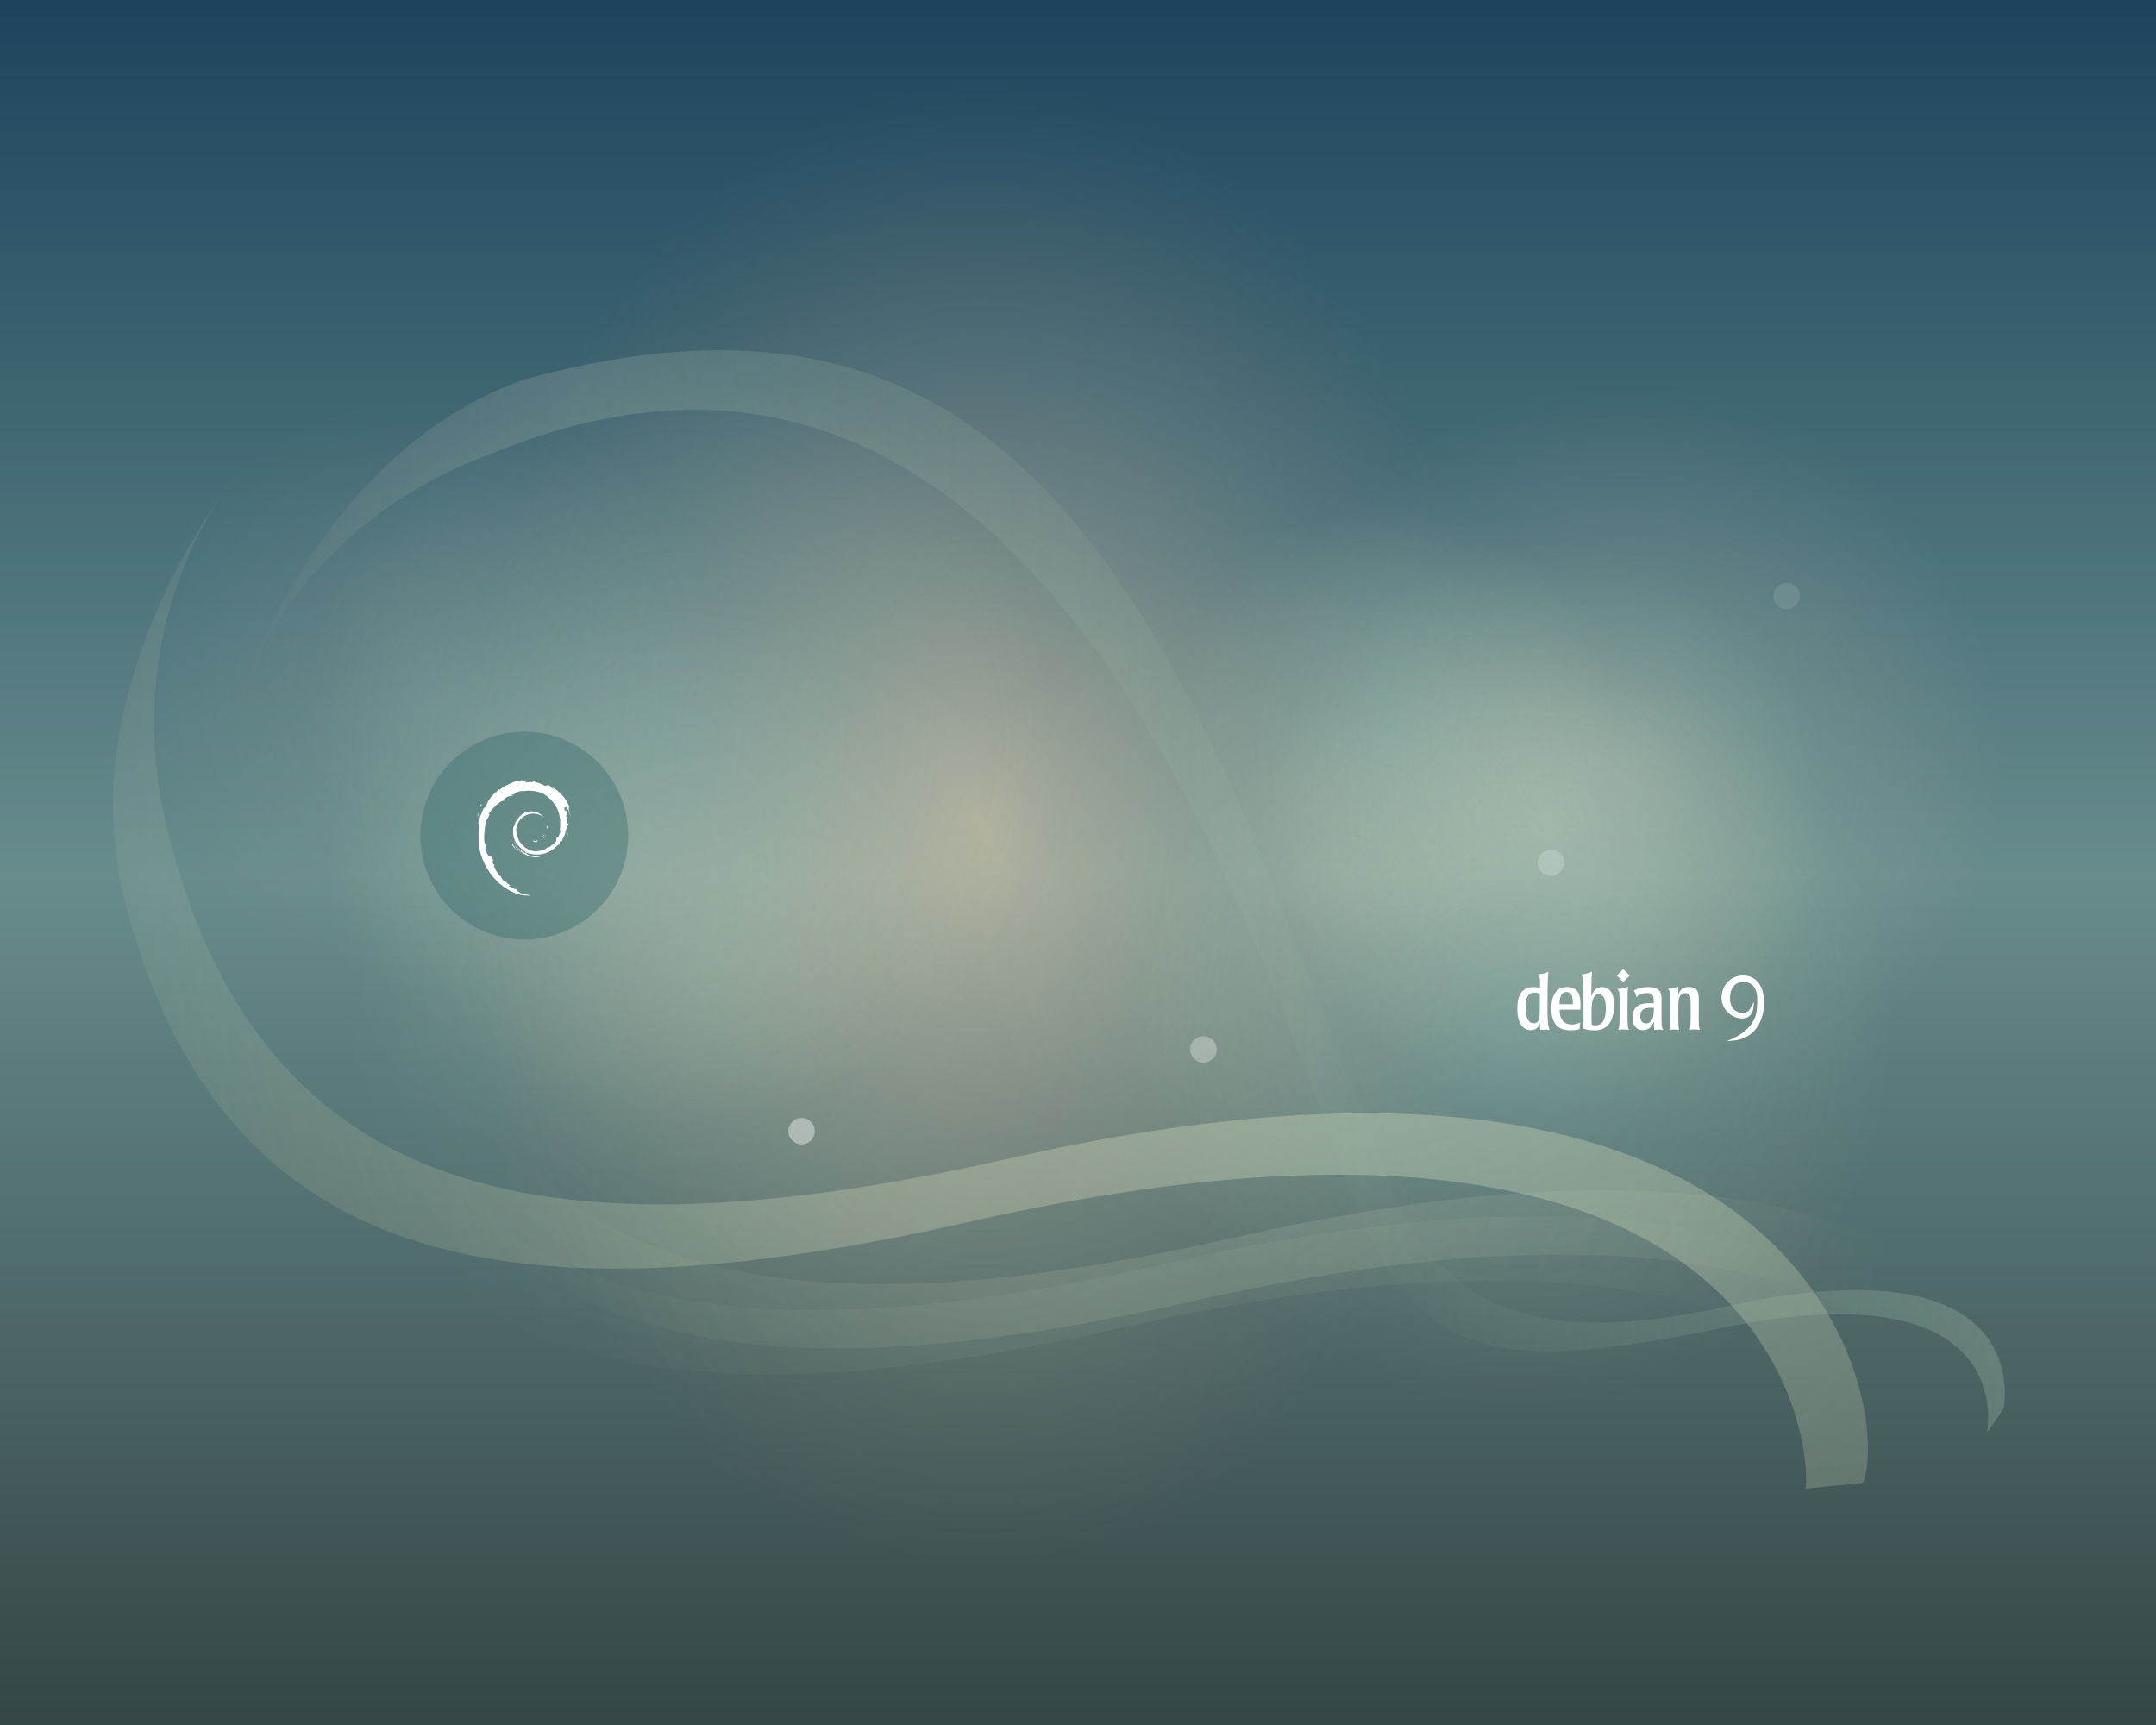
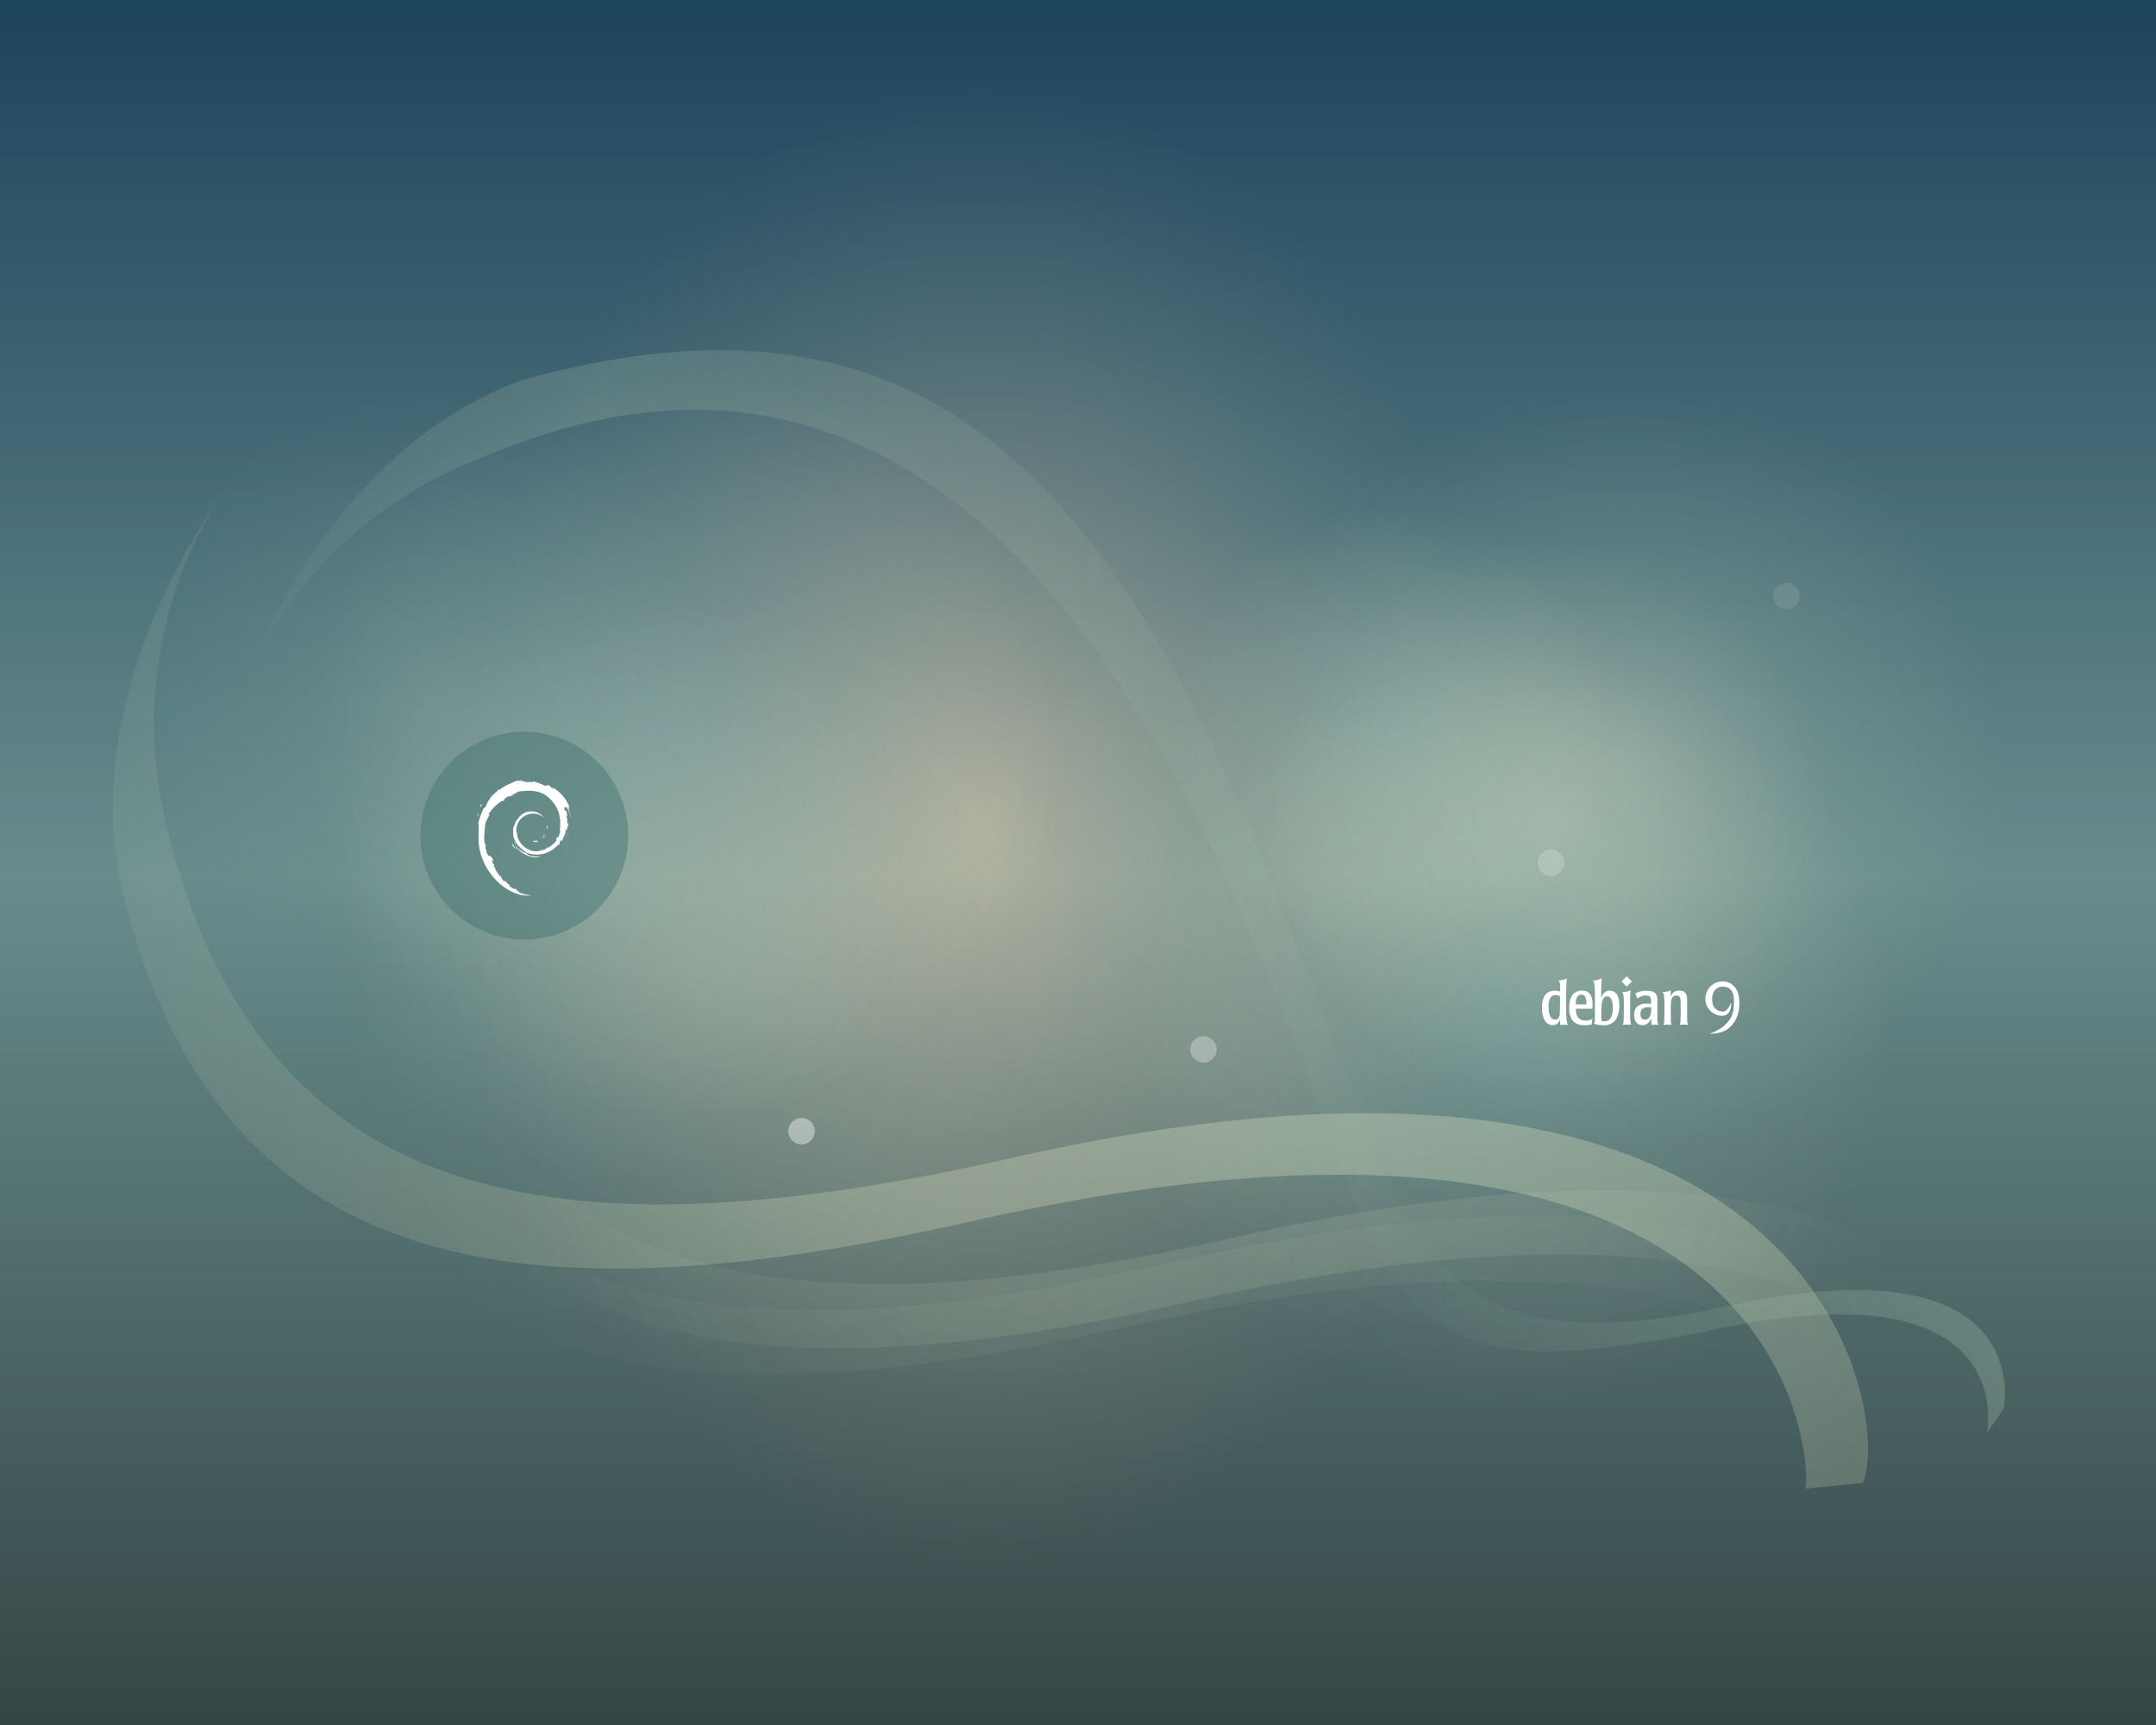
<svg xmlns="http://www.w3.org/2000/svg" version="1.1" id="root" x="0px" y="0px" width="1280px" height="1024px" viewBox="0 0 1280 1024" enable-background="new 0 0 1280 1024" xml:space="preserve">
  <defs id="defs188" />
  <g id="background">
    <g id="background_1_">
      <linearGradient id="SVGID_1_" gradientUnits="userSpaceOnUse" x1="-1092.074" y1="-4116.102" x2="-1092.074" y2="-3077.232" gradientTransform="matrix(1 0 0 1 1735.078 4114.278)">
        <stop offset="0" style="stop-color:#133356" id="stop6" />
        <stop offset="0.502" style="stop-color:#7C9999" id="stop8" />
        <stop offset="1" style="stop-color:#333333" id="stop10" />
      </linearGradient>
      <rect x="-2.713" y="-4.328" fill="url(#SVGID_1_)" width="1291.435" height="1040.815" id="rect12" />
    </g>
    <g id="Layer_4">
      <radialGradient id="SVGID_2_" cx="-822.219" cy="-3050.502" r="580.923" gradientTransform="matrix(1.0845 0 0 1.5614 1474.369 5251.749)" gradientUnits="userSpaceOnUse">
        <stop offset="0" style="stop-color:#E4C8A5;stop-opacity:0.5" id="stop16" />
        <stop offset="0.143" style="stop-color:#AEAB93;stop-opacity:0.437" id="stop18" />
        <stop offset="0.38" style="stop-color:#587E77;stop-opacity:0.333" id="stop20" />
        <stop offset="0.488" style="stop-color:#366C6C;stop-opacity:0.286" id="stop22" />
      </radialGradient>
      <rect x="-2.713" y="-3.678" fill="url(#SVGID_2_)" width="1291.435" height="1039.841" id="rect24" />
    </g>
  </g>
  <g id="glows">
    <radialGradient id="SVGID_3_" cx="-814.894" cy="-3624.531" r="167.324" gradientTransform="matrix(1 0 0 1 1735.078 4114.278)" gradientUnits="userSpaceOnUse">
      <stop offset="0" style="stop-color:#FFFCDD" id="stop28" />
      <stop offset="1" style="stop-color:#FEF9C8;stop-opacity:0" id="stop30" />
    </radialGradient>
    <path opacity="0.2" fill="url(#SVGID_3_)" enable-background="new    " d="M920.181,322.426c92.412,0,167.33,74.917,167.33,167.329   c0,92.405-74.918,167.315-167.33,167.315c-92.405,0-167.322-74.911-167.322-167.312   C752.854,397.342,827.771,322.426,920.181,322.426z" id="path32" />
    <radialGradient id="SVGID_4_" cx="-907.822" cy="-3682.109" r="132.441" gradientTransform="matrix(1 0 0 1 1735.078 4114.278)" gradientUnits="userSpaceOnUse">
      <stop offset="0" style="stop-color:#99CCCC" id="stop35" />
      <stop offset="1" style="stop-color:#FEF9C8;stop-opacity:0" id="stop37" />
    </radialGradient>
    <path opacity="0.2" fill="url(#SVGID_4_)" enable-background="new    " d="M827.255,299.728   c73.143,0,132.441,59.296,132.441,132.445c0,73.147-59.3,132.437-132.441,132.437c-73.143,0-132.438-59.29-132.438-132.437   C694.815,359.023,754.112,299.728,827.255,299.728z" id="path39" />
    <radialGradient id="SVGID_5_" cx="-1479.487" cy="-3704.885" r="175.592" gradientTransform="matrix(1 0 0 1 1735.078 4114.278)" gradientUnits="userSpaceOnUse">
      <stop offset="0" style="stop-color:#FFFCDD" id="stop42" />
      <stop offset="1" style="stop-color:#FEF9C8;stop-opacity:0" id="stop44" />
    </radialGradient>
    <circle opacity="0.1" fill="url(#SVGID_5_)" enable-background="new    " cx="255.59" cy="409.394" r="175.592" id="circle46" />
    <radialGradient id="SVGID_6_" cx="-1366.821" cy="-3591.592" r="175.59" gradientTransform="matrix(1 0 0 1 1735.078 4114.278)" gradientUnits="userSpaceOnUse">
      <stop offset="0" style="stop-color:#FFFCDD" id="stop49" />
      <stop offset="1" style="stop-color:#FEF9C8;stop-opacity:0" id="stop51" />
    </radialGradient>
    <path opacity="0.1" fill="url(#SVGID_6_)" enable-background="new    " d="M368.257,347.098   c96.978,0,175.592,78.615,175.592,175.592c0,96.972-78.614,175.586-175.592,175.586c-96.977,0-175.592-78.614-175.592-175.586   C192.665,425.712,271.281,347.098,368.257,347.098z" id="path53" />
    <radialGradient id="SVGID_7_" cx="-1309.093" cy="-3535.96" r="224.629" gradientTransform="matrix(1 0 0 1 1735.078 4114.278)" gradientUnits="userSpaceOnUse">
      <stop offset="0" style="stop-color:#FFFCDD" id="stop56" />
      <stop offset="1" style="stop-color:#FEF9C8;stop-opacity:0" id="stop58" />
    </radialGradient>
    <path opacity="0.1" fill="url(#SVGID_7_)" enable-background="new    " d="M425.991,353.691   c124.057,0,224.625,100.573,224.625,224.627c0,124.055-100.569,224.628-224.625,224.628   c-124.063,0-224.636-100.572-224.636-224.628C201.355,454.263,301.927,353.691,425.991,353.691z" id="path60" />
    <radialGradient id="SVGID_8_" cx="-942.637" cy="-3582.568" r="224.627" gradientTransform="matrix(1 0 0 1 1735.078 4114.278)" gradientUnits="userSpaceOnUse">
      <stop offset="0" style="stop-color:#FFFCDD" id="stop63" />
      <stop offset="1" style="stop-color:#FEF9C8;stop-opacity:0" id="stop65" />
    </radialGradient>
    <path opacity="0.1" fill="url(#SVGID_8_)" enable-background="new    " d="M792.439,307.086   c124.059,0,224.631,100.57,224.631,224.633c0,124.054-100.572,224.616-224.631,224.616c-124.056,0-224.626-100.565-224.626-224.615   C567.812,407.658,668.384,307.086,792.439,307.086z" id="path67" />
    <radialGradient id="SVGID_9_" cx="-1330.159" cy="-3672.457" r="224.629" gradientTransform="matrix(1 0 0 1 1735.078 4114.278)" gradientUnits="userSpaceOnUse">
      <stop offset="0" style="stop-color:#99CCCC" id="stop70" />
      <stop offset="1" style="stop-color:#FEF9C8;stop-opacity:0" id="stop72" />
    </radialGradient>
    <path opacity="0.2" fill="url(#SVGID_9_)" enable-background="new    " d="M404.927,217.193   c124.063,0,224.621,100.573,224.621,224.636c0,124.057-100.559,224.622-224.622,224.622   c-124.063,0-224.636-100.564-224.636-224.623C180.292,317.765,280.865,217.193,404.927,217.193z" id="path74" />
    <radialGradient id="SVGID_10_" cx="-770.249" cy="-3661.672" r="224.628" gradientTransform="matrix(1 0 0 1 1735.078 4114.278)" gradientUnits="userSpaceOnUse">
      <stop offset="0" style="stop-color:#FFFCDD" id="stop77" />
      <stop offset="1" style="stop-color:#FEF9C8;stop-opacity:0" id="stop79" />
    </radialGradient>
    <path opacity="0.2" fill="url(#SVGID_10_)" enable-background="new    " d="M964.827,227.978   c124.063,0,224.63,100.572,224.63,224.634c0,124.06-100.567,224.624-224.63,224.624c-124.061,0-224.626-100.563-224.626-224.624   C740.201,328.55,840.767,227.978,964.827,227.978z" id="path81" />
    <radialGradient id="SVGID_11_" cx="-836.065" cy="-3503.459" r="224.629" gradientTransform="matrix(1 0 0 1 1735.078 4114.278)" gradientUnits="userSpaceOnUse">
      <stop offset="0" style="stop-color:#99CCCC" id="stop84" />
      <stop offset="1" style="stop-color:#FEF9C8;stop-opacity:0" id="stop86" />
    </radialGradient>
    <path opacity="0.2" fill="url(#SVGID_11_)" enable-background="new    " d="M899.004,386.193   c124.068,0,224.641,100.572,224.641,224.623c0,124.056-100.571,224.631-224.641,224.631   c-124.053,0-224.622-100.575-224.622-224.631C674.38,486.764,774.95,386.193,899.004,386.193z" id="path88" />
  </g>
  <g id="octopus_1_">
    <radialGradient id="SVGID_12_" cx="20180.352" cy="4543.943" r="422.207" gradientTransform="matrix(-1 0 0 -1 20854.363 5189.617)" gradientUnits="userSpaceOnUse">
      <stop offset="0" style="stop-color:#BCCCB3" id="stop92" />
      <stop offset="1" style="stop-color:#FEF9C8;stop-opacity:0" id="stop94" />
    </radialGradient>
    <path opacity="0.1" fill="url(#SVGID_12_)" enable-background="new    " d="M231.471,344.839c0,0-99.625,122.098-66.468,251.693   c56.049,219.073,225.749,254.094,500.625,191.769c484.379-109.83,501.117,135.435,497.523,158.207l26.296-38.127   c3.596-22.77-13.146-268.028-497.524-158.207c-274.876,62.327-444.578,27.309-500.624-191.761   C158.144,428.814,231.471,344.839,231.471,344.839" id="path96" />
    <radialGradient id="SVGID_13_" cx="20054.771" cy="4704.263" r="846.149" gradientTransform="matrix(-1 0 0 -1 20854.363 5189.617)" gradientUnits="userSpaceOnUse">
      <stop offset="0" style="stop-color:#BCCCB3" id="stop99" />
      <stop offset="1" style="stop-color:#FEF9C8;stop-opacity:0" id="stop101" />
    </radialGradient>
    <path opacity="0.5" fill="url(#SVGID_13_)" enable-background="new    " d="M140.251,282.044c0,0-99.624,122.103-66.469,251.703   c56.046,219.064,225.748,254.086,500.626,191.759c484.375-109.824,501.12,135.441,497.522,158.213l34.013-3.437   c16.877-38.521-20.864-302.723-505.244-192.898c-274.877,62.323-444.576,27.307-500.623-191.758   C66.924,366.02,140.251,282.044,140.251,282.044" id="path103" />
    <radialGradient id="SVGID_14_" cx="20139.898" cy="4559.405" r="422.208" gradientTransform="matrix(-1 0 0 -1 20854.363 5189.617)" gradientUnits="userSpaceOnUse">
      <stop offset="0" style="stop-color:#BCCCB3" id="stop106" />
      <stop offset="1" style="stop-color:#FEF9C8;stop-opacity:0" id="stop108" />
    </radialGradient>
    <path opacity="0.2" fill="url(#SVGID_14_)" enable-background="new    " d="M271.922,329.377c0,0-99.628,122.103-66.47,251.696   C261.5,800.146,431.2,835.164,706.075,772.84c484.379-109.829,501.12,135.432,497.527,158.207l26.296-38.114   c3.597-22.772-13.147-268.041-497.525-158.215c-274.875,62.329-444.577,27.305-500.624-191.76   C198.594,413.353,271.922,329.377,271.922,329.377" id="path110" />
    <linearGradient id="SVGID_15_" gradientUnits="userSpaceOnUse" x1="19664.062" y1="4660.435" x2="20714.949" y2="4660.435" gradientTransform="matrix(-1 0 0 -1 20854.363 5189.617)">
      <stop offset="0" style="stop-color:#ABCCB3;stop-opacity:0.7" id="stop113" />
      <stop offset="0.33" style="stop-color:#B4CFB5;stop-opacity:0.05" id="stop115" />
      <stop offset="0.803" style="stop-color:#C1D4B7;stop-opacity:0.5" id="stop117" />
      <stop offset="1" style="stop-color:#FEF9C8;stop-opacity:0" id="stop119" />
    </linearGradient>
    <path opacity="0.4" fill="url(#SVGID_15_)" enable-background="new    " d="M139.415,421.625c0,0,28.399-107.808,154.297-153.041   c234.333-95.87,369.836,97.773,451.196,291.011c7.188,17.076,25.169,60.222,54.828,142.913   c39.18,109.229,92.584,110.558,210.988,88.28c182.646-41.413,170.373,51.073,169.007,59.66l9.915-14.372   c1.364-8.586,13.632-101.073-169.01-59.662c-112.972,24.163-167.926-0.733-199.611-83.799   c-31.691-83.058-33.646-86.171-63.535-162.685c-102.563-262.546-220.215-366.75-446.965-304.504   C184.629,270.666,139.415,421.625,139.415,421.625" id="path121" />
  </g>
  <g id="rounds">
    <path fill="none" stroke="#FFFFFF" stroke-width="2" stroke-miterlimit="10" d="M756.161,599.892" id="path124" />
    <circle opacity="0.3" fill="#FFFFFF" enable-background="new    " cx="714.464" cy="622.979" r="7.854" id="circle126" />
    <path opacity="0.2" fill="#FFFFFF" enable-background="new    " d="M920.794,504.259c4.344,0,7.856,3.518,7.856,7.854   c0,4.34-3.519,7.855-7.856,7.855c-4.335,0-7.853-3.518-7.853-7.855C912.942,507.778,916.459,504.259,920.794,504.259z" id="path128" />
    <circle opacity="0.1" fill="#FFFFFF" enable-background="new    " cx="1060.651" cy="353.81" r="7.855" id="circle130" />
    <circle opacity="0.4" fill="#FFFFFF" enable-background="new    " cx="475.876" cy="671.481" r="7.856" id="circle132" />
  </g>
  <g id="logoGroup_1_" transform="matrix(0.7,0,0,0.7,93.3873,148.8132)">
    <path enable-background="new    " d="m 311.289,407.915 c 48.675,0 88.133,39.458 88.133,88.133 0,48.669 -39.458,88.125 -88.133,88.125 -48.672,0 -88.129,-39.455 -88.129,-88.125 0.002,-48.675 39.458,-88.133 88.129,-88.133 z" id="path135" style="opacity:0.4;fill:#366c6c" />
    <g id="logo_1_" enable-background="new    ">
      <path d="m 319.037,500.404 c -1.635,0.021 0.31,0.837 2.444,1.17 0.592,-0.462 1.125,-0.929 1.6,-1.38 -1.329,0.326 -2.681,0.334 -4.044,0.21" id="path138" style="fill:#ffffff" />
      <path d="m 327.815,498.216 c 0.98,-1.348 1.686,-2.816 1.936,-4.341 -0.22,1.086 -0.806,2.02 -1.36,3.01 -3.059,1.93 -0.287,-1.141 -0.007,-2.313 -3.283,4.144 -0.453,2.487 -0.569,3.644" id="path140" style="fill:#ffffff" />
      <path d="m 331.058,489.779 c 0.199,-2.944 -0.579,-2.011 -0.839,-0.89 0.303,0.162 0.544,2.078 0.839,0.89" id="path142" style="fill:#ffffff" />
      <path d="m 312.829,449.511 c 0.876,0.159 1.888,0.274 1.744,0.484 0.956,-0.212 1.173,-0.399 -1.744,-0.484" id="path144" style="fill:#ffffff" />
      <path d="m 314.574,449.996 -0.612,0.132 0.573,-0.058 0.039,-0.074" id="path146" style="fill:#ffffff" />
      <path d="m 341.801,490.898 c 0.093,2.643 -0.773,3.931 -1.561,6.205 l -1.412,0.707 c -1.161,2.25 0.112,1.432 -0.712,3.213 -1.813,1.608 -5.481,5.028 -6.654,5.336 -0.862,-0.021 0.583,-1.014 0.77,-1.403 -2.418,1.661 -1.938,2.488 -5.641,3.506 l -0.11,-0.241 c -9.12,4.292 -21.786,-4.208 -21.624,-15.813 -0.096,0.736 -0.276,0.55 -0.479,0.846 -0.469,-5.969 2.76,-11.963 8.203,-14.416 5.33,-2.633 11.572,-1.559 15.375,2.006 -2.091,-2.746 -6.264,-5.658 -11.199,-5.386 -4.836,0.085 -9.375,3.159 -10.877,6.499 -2.484,1.559 -2.768,6.019 -3.849,6.833 -1.461,10.686 2.735,15.298 9.821,20.732 1.111,0.757 0.312,0.866 0.462,1.437 -2.361,-1.101 -4.508,-2.766 -6.279,-4.804 0.938,1.375 1.961,2.711 3.267,3.76 -2.221,-0.748 -5.186,-5.381 -6.053,-5.566 3.827,6.855 15.521,12.022 21.652,9.452 -2.836,0.109 -6.438,0.062 -9.625,-1.118 -1.335,-0.688 -3.158,-2.111 -2.833,-2.377 8.358,3.123 16.991,2.36 24.228,-3.436 1.844,-1.432 3.854,-3.871 4.436,-3.906 -0.874,1.314 0.15,0.635 -0.521,1.793 1.833,-2.959 -0.797,-1.204 1.892,-5.107 l 0.991,1.369 c -0.374,-2.459 3.053,-5.436 2.704,-9.32 0.788,-1.187 0.876,1.279 0.037,4.007 1.157,-3.028 0.313,-3.508 0.604,-6.017 0.313,0.839 0.739,1.732 0.96,2.622 -0.753,-2.933 0.768,-4.932 1.147,-6.63 -0.374,-0.167 -1.161,1.291 -1.341,-2.163 0.024,-1.502 0.418,-0.786 0.569,-1.158 -0.294,-0.168 -1.067,-1.321 -1.537,-3.532 0.34,-0.516 0.913,1.344 1.372,1.419 -0.295,-1.754 -0.811,-3.094 -0.834,-4.44 -1.36,-2.834 -0.482,0.382 -1.582,-1.213 -1.446,-4.508 1.196,-1.043 1.38,-3.09 2.183,3.171 3.432,8.082 4.005,10.122 -0.436,-2.481 -1.136,-4.881 -2.007,-7.213 0.662,0.286 -1.076,-5.109 0.859,-1.537 -2.06,-7.605 -8.846,-14.713 -15.079,-18.043 0.763,0.695 1.728,1.571 1.387,1.71 -3.108,-1.843 -2.562,-1.991 -3.005,-2.77 -2.529,-1.033 -2.691,0.084 -4.36,0.004 -4.761,-2.529 -5.681,-2.26 -10.059,-3.841 l 0.195,0.938 c -3.154,-1.055 -3.675,0.393 -7.083,10e-4 -0.208,-0.161 1.096,-0.587 2.162,-0.741 -3.05,0.403 -2.908,-0.602 -5.891,0.112 0.736,-0.512 1.511,-0.86 2.298,-1.295 -2.486,0.155 -5.938,1.445 -4.873,0.263 -4.059,1.812 -11.261,4.357 -15.306,8.146 l -0.126,-0.847 c -1.857,2.225 -8.078,6.64 -8.577,9.526 l -0.493,0.11 c -0.962,1.635 -1.585,3.483 -2.354,5.158 -1.264,2.148 -1.848,0.826 -1.667,1.16 -2.481,5.032 -3.714,9.253 -4.777,12.723 0.761,1.134 0.017,6.822 0.303,11.375 -1.242,22.487 15.786,44.331 34.401,49.367 2.728,0.98 6.781,0.938 10.237,1.033 -4.074,-1.161 -4.601,-0.609 -8.567,-2 -2.86,-1.347 -3.486,-2.882 -5.515,-4.644 l 0.801,1.413 c -3.972,-1.408 -2.309,-1.742 -5.545,-2.76 l 0.861,-1.112 c -1.285,-0.099 -3.408,-2.171 -3.99,-3.323 l -1.412,0.062 c -1.691,-2.087 -2.598,-3.595 -2.527,-4.758 l -0.462,0.809 c -0.51,-0.889 -6.229,-7.832 -3.261,-6.217 -0.553,-0.504 -1.287,-0.814 -2.084,-2.26 l 0.61,-0.684 c -1.432,-1.839 -2.635,-4.19 -2.534,-4.98 0.762,1.031 1.288,1.219 1.813,1.396 -3.614,-8.937 -3.813,-0.488 -6.534,-9.096 l 0.577,-0.046 c -0.437,-0.669 -0.709,-1.39 -1.063,-2.104 l 0.254,-2.504 c -2.592,-2.998 -0.728,-12.747 -0.354,-18.094 0.264,-2.178 2.16,-4.489 3.61,-8.127 l -0.884,-0.153 c 1.685,-2.941 9.637,-11.824 13.319,-11.372 1.786,-2.236 -0.355,-0.013 -0.706,-0.572 3.919,-4.056 5.153,-2.855 7.796,-3.594 2.854,-1.685 -2.445,0.663 -1.092,-0.639 4.931,-1.261 3.49,-2.86 9.925,-3.504 0.681,0.386 -1.572,0.59 -2.134,1.09 4.107,-2.009 12.997,-1.556 18.77,1.112 6.7,3.135 14.224,12.388 14.523,21.097 l 0.334,0.087 c -0.168,3.459 0.536,7.466 -0.687,11.146 l 0.821,-1.736" id="path148" style="fill:#ffffff" />
      <path d="m 301.178,502.649 -0.229,1.145 c 1.074,1.463 1.927,3.045 3.299,4.184 -0.989,-1.926 -1.718,-2.721 -3.07,-5.329" id="path150" style="fill:#ffffff" />
      <path d="m 303.716,502.551 c -0.564,-0.633 -0.908,-1.385 -1.285,-2.138 0.362,1.33 1.102,2.464 1.787,3.631 l -0.502,-1.493" id="path152" style="fill:#ffffff" />
      <path d="m 348.703,492.773 -0.24,0.604 c -0.434,3.131 -1.392,6.229 -2.854,9.097 1.611,-3.029 2.649,-6.34 3.094,-9.701" id="path154" style="fill:#ffffff" />
      <path d="m 313.154,448.723 c 1.109,-0.407 2.718,-0.221 3.894,-0.488 -1.532,0.132 -3.053,0.209 -4.556,0.394 l 0.662,0.094" id="path156" style="fill:#ffffff" />
      <path d="m 274.319,469.377 c 0.255,2.359 -1.776,3.274 0.448,1.715 1.192,-2.684 -0.463,-0.738 -0.448,-1.715" id="path158" style="fill:#ffffff" />
      <path d="m 271.705,480.298 c 0.511,-1.573 0.61,-2.516 0.804,-3.429 -1.42,1.813 -0.655,2.198 -0.804,3.429" id="path160" style="fill:#ffffff" />
    </g>
  </g>
-   <g id="debian_1_" transform="matrix(0.7,0,0,0.7,292.2192,178.9811)">
+   <g id="debian_1_" transform="matrix(0.56,0,0,0.56,428.5882,262.5056)">
    <g id="g163">
      <path d="m 888.549,591.532 c -0.061,0.067 -0.061,10.688 -0.196,13.461 -0.128,2.242 -0.329,7.058 -5.082,7.058 -4.881,0 -6.069,-5.609 -6.466,-8.049 -0.457,-2.703 -0.457,-4.95 -0.457,-5.935 0,-3.168 0.196,-12.011 7.652,-12.011 2.248,0 3.501,0.662 4.487,1.187 l 0.062,4.289 z m -19.131,7.786 c 0,18.608 9.898,18.608 11.349,18.608 4.094,0 6.734,-2.246 7.854,-6.136 l 0.129,5.869 c 1.255,-0.067 2.516,-0.195 4.554,-0.195 0.729,0 1.32,0 1.853,0.063 0.525,0 1.055,0.064 1.65,0.133 -1.056,-2.108 -1.85,-6.857 -1.85,-17.156 0,-10.024 0,-26.981 0.862,-32.129 -2.376,1.123 -4.426,1.847 -8.91,2.245 1.782,1.91 1.782,2.903 1.782,11.604 -1.251,-0.393 -2.839,-0.854 -5.543,-0.854 -11.819,0 -13.73,10.292 -13.73,17.948" id="path165" style="fill:#ffffff" />
      <path d="m 905.202,595.951 c 0.064,-5.477 1.188,-10.356 5.872,-10.356 5.149,0 5.542,5.674 5.41,10.356 l -11.282,0 z m 17.815,0.661 c 0,-7.721 -1.516,-15.309 -11.278,-15.309 -13.463,0 -13.463,14.914 -13.463,18.08 0,13.395 6.007,18.672 16.097,18.672 4.488,0 6.668,-0.655 7.855,-0.991 -0.063,-2.376 0.266,-3.891 0.658,-5.932 -1.386,0.856 -3.168,1.979 -7.13,1.979 -10.297,0 -10.427,-9.373 -10.427,-12.606 l 17.555,0 0.133,-3.893" id="path167" style="fill:#ffffff" />
      <path d="m 944.486,599.449 c 0,6.136 -1.124,14.385 -8.775,14.385 -1.056,0 -2.376,-0.201 -3.231,-0.396 -0.141,-2.377 -0.141,-6.466 -0.141,-11.217 0,-5.678 0.596,-8.642 1.062,-10.094 1.384,-4.686 4.485,-4.75 5.083,-4.75 5.01,-10e-4 6.002,6.926 6.002,12.072 z m -18.94,7.194 c 0,4.88 0,7.654 -0.794,9.766 2.71,1.057 6.071,1.649 10.102,1.649 2.567,0 10.027,0 14.057,-8.247 1.911,-3.825 2.569,-8.975 2.569,-12.867 0,-2.376 -0.266,-7.587 -2.18,-10.888 -1.845,-3.099 -4.817,-4.682 -7.979,-4.682 -6.335,0 -8.185,5.278 -9.175,7.983 0,-3.362 0.066,-15.107 0.592,-21.114 -4.292,1.981 -6.934,2.308 -9.77,2.572 2.576,1.055 2.576,5.411 2.576,19.598 l 0,16.23" id="path169" style="fill:#ffffff" />
      <path d="m 964.165,617.659 c -1.318,-0.197 -2.247,-0.33 -4.16,-0.33 -2.104,0 -3.561,0.134 -5.079,0.33 0.662,-1.251 0.926,-1.845 1.124,-6.134 0.264,-5.869 0.329,-21.577 -0.132,-24.878 -0.331,-2.511 -0.924,-2.905 -1.847,-3.563 5.409,-0.529 6.925,-0.927 9.436,-2.111 -0.526,2.904 -0.598,4.358 -0.598,8.775 -0.133,22.769 -0.198,25.207 1.256,27.911" id="path171" style="fill:#ffffff" />
      <path d="m 985.298,598.983 c -0.135,4.158 -0.197,7.064 -1.322,9.374 -1.385,2.97 -3.696,3.824 -5.406,3.824 -3.965,0 -4.82,-3.294 -4.82,-6.528 0,-6.205 5.546,-6.667 8.05,-6.667 l 3.503,0 -0.005,-0.003 0,0 z m -18.151,8.121 c 0,4.154 1.253,8.31 4.953,10.096 1.651,0.727 3.298,0.727 3.824,0.727 6.069,0 8.115,-4.486 9.372,-7.26 -0.064,2.903 0,4.684 0.196,6.993 1.188,-0.065 2.377,-0.196 4.357,-0.196 1.119,0 2.176,0.131 3.298,0.196 -0.73,-1.118 -1.122,-1.778 -1.321,-4.354 -0.132,-2.505 -0.132,-5.016 -0.132,-8.515 l 0.065,-13.459 c 0,-5.019 -1.319,-9.965 -11.219,-9.965 -6.531,0 -10.359,1.98 -12.273,2.969 0.795,1.455 1.457,2.705 2.047,5.547 2.581,-2.249 5.941,-3.438 9.369,-3.438 5.48,0 5.48,3.636 5.48,8.777 -1.253,-0.063 -2.311,-0.196 -4.092,-0.196 -8.383,0.003 -13.924,3.231 -13.924,12.078" id="path173" style="fill:#ffffff" />
      <path d="m 1023.306,611.127 c 0.068,2.242 0.068,4.616 0.99,6.531 -1.456,-0.136 -2.313,-0.33 -5.02,-0.33 -1.584,0 -2.438,0.138 -3.695,0.33 0.266,-0.856 0.4,-1.184 0.529,-2.307 0.197,-1.518 0.334,-6.603 0.334,-8.384 l 0,-7.127 c 0,-3.1 0,-7.592 -0.206,-9.171 -0.13,-1.121 -0.458,-4.157 -4.29,-4.157 -3.762,0 -5.016,2.77 -5.478,5.015 -0.527,2.311 -0.527,4.818 -0.527,14.58 0.065,8.449 0.065,9.238 0.724,11.549 -1.117,-0.134 -2.503,-0.264 -4.484,-0.264 -1.584,0 -2.642,0.063 -3.953,0.264 0.458,-1.056 0.725,-1.583 0.854,-5.275 0.136,-3.635 0.399,-21.447 -0.198,-25.666 -0.329,-2.577 -0.989,-3.17 -1.714,-3.832 5.346,-0.265 7.061,-1.117 8.71,-1.979 l 0,6.993 c 0.792,-2.044 2.439,-6.601 9.041,-6.601 8.249,0 8.316,6.006 8.381,9.964 l 0,19.867" id="path175" style="fill:#ffffff" />
      <path d="m 964.722,571.637 -5.464,5.46 -5.46,-5.46 5.46,-5.461 5.464,5.461" id="path177" style="fill:#ffffff" />
    </g>
    <g id="_x39_">
      <g id="g180">
        <g id="g182">
          <path d="m 1060.649,607.987 c -9.659,0.285 -18.051,-8.181 -18.051,-17.356 0,-10.161 7.354,-19.089 18.345,-19.089 10.989,0 17.767,8.927 17.767,22.644 0,11.824 -3.958,20.088 -9.255,25.217 -4.126,4.047 -9.836,6.527 -15.62,7.19 -2.644,0.407 -4.957,0.495 -6.691,0.407 0,0 24.682,-7.414 25.457,-27.714 0.171,-4.541 3.308,-22.617 -12.23,-22.203 -6.195,0.161 -10.581,5.453 -10.581,13.057 0,6.691 2.055,11.435 8.839,13.094 4.737,1.163 7.713,-0.677 11.227,-9.257 -0.01,-0.005 1.545,13.695 -9.207,14.01 z" id="path184" style="fill:#ffffff" />
        </g>
      </g>
    </g>
  </g>
</svg>
